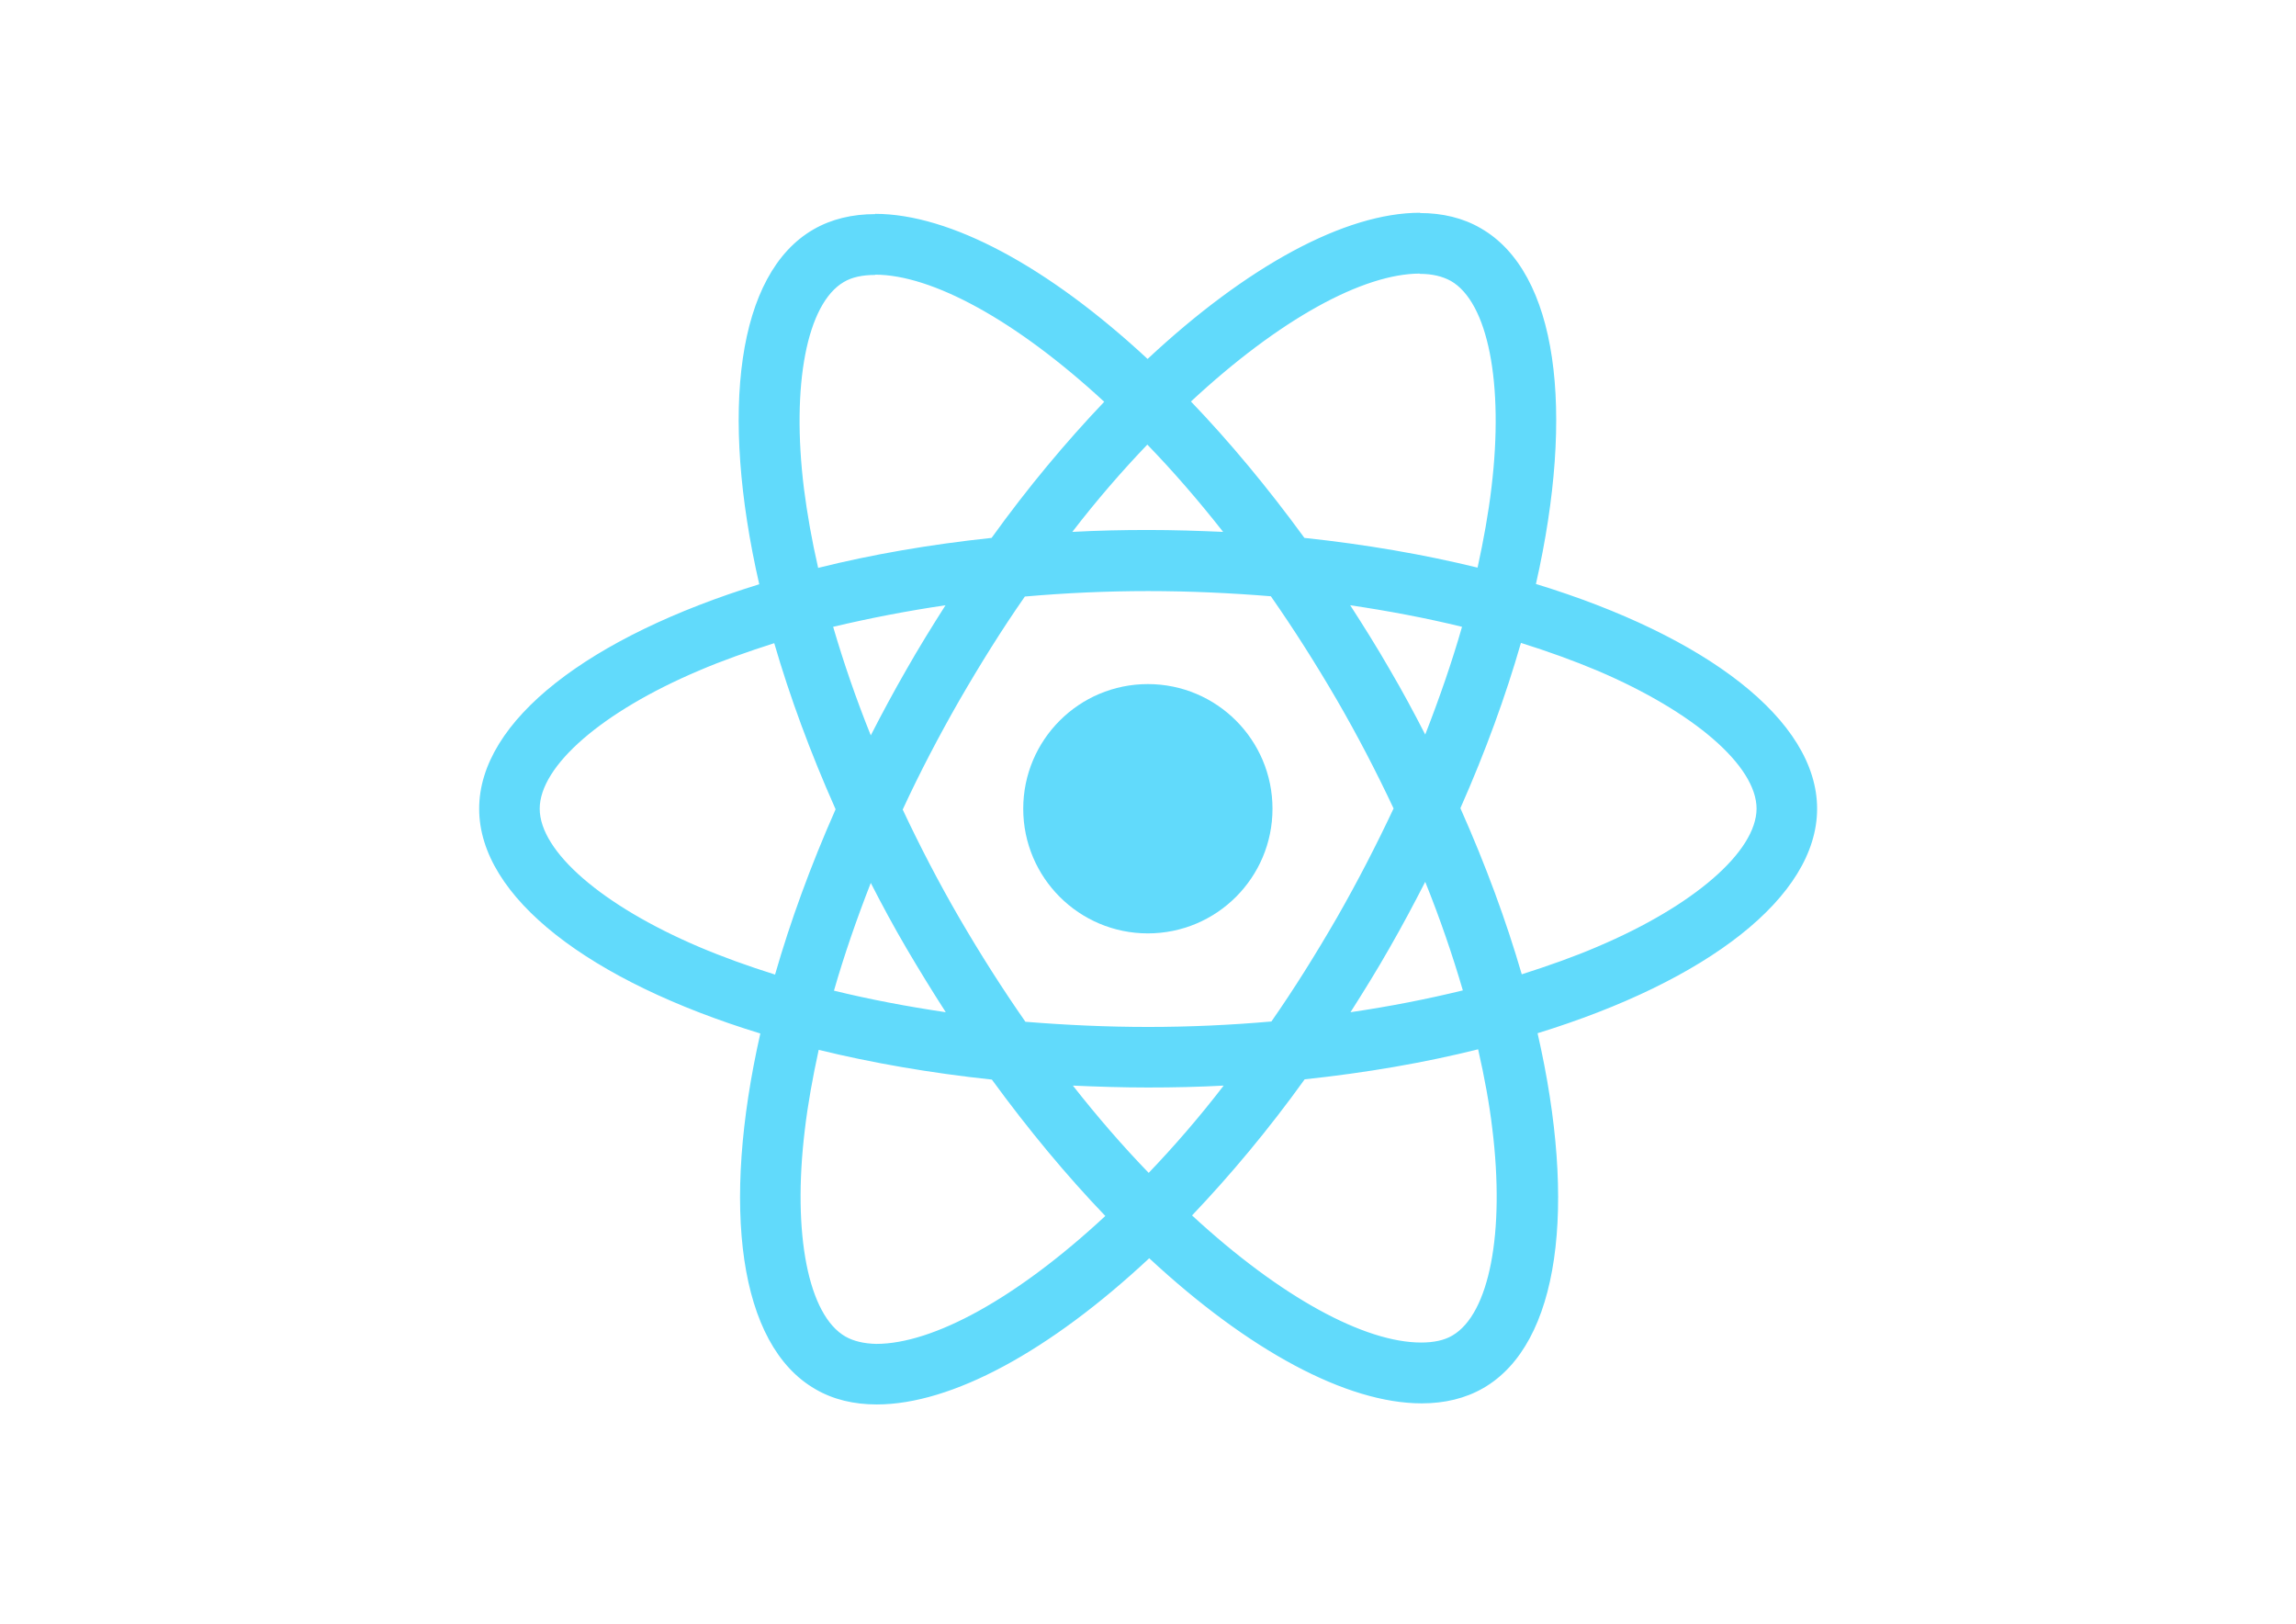
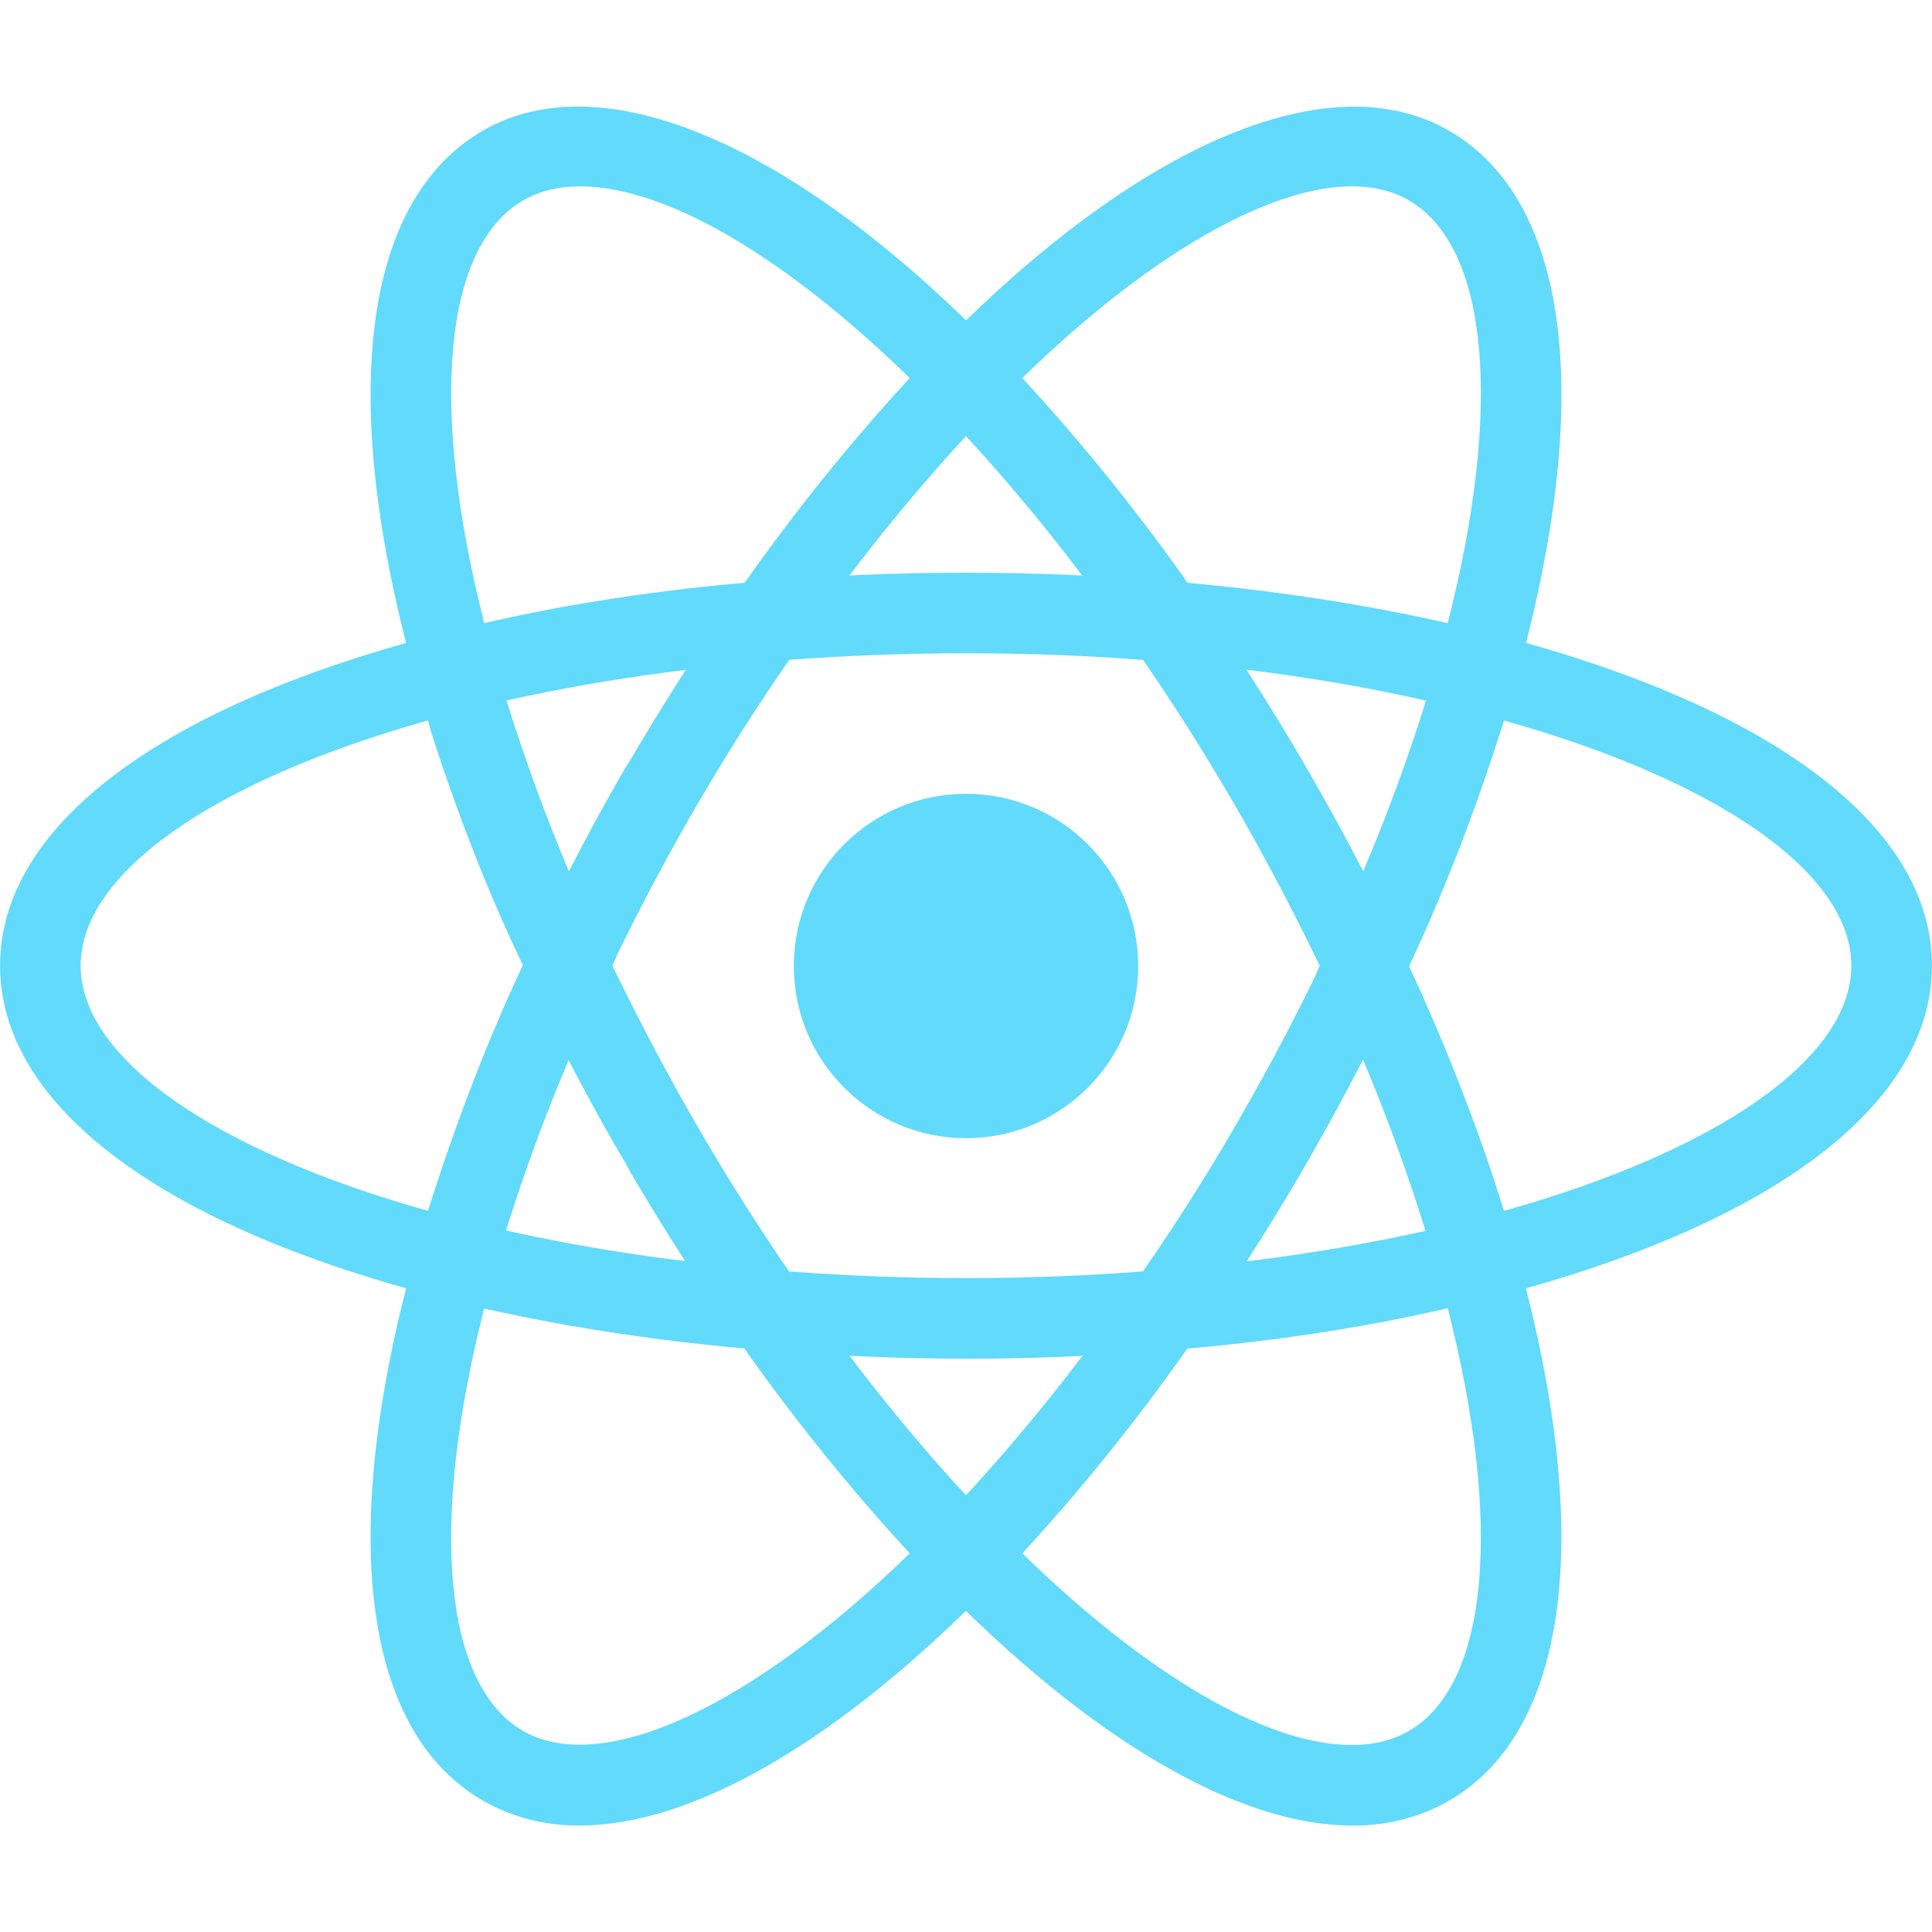
- <svg xmlns="http://www.w3.org/2000/svg" version="1.1" id="Layer_2_1_" x="0px" y="0px" viewBox="0 0 841.9 595.3" enable-background="new 0 0 841.9 595.3" xml:space="preserve">
-   <g>
-     <path fill="#61DAFB" d="M666.3,296.5c0-32.5-40.7-63.3-103.1-82.4c14.4-63.6,8-114.2-20.2-130.4c-6.5-3.8-14.1-5.6-22.4-5.6v22.3   c4.6,0,8.3,0.9,11.4,2.6c13.6,7.8,19.5,37.5,14.9,75.7c-1.1,9.4-2.9,19.3-5.1,29.4c-19.6-4.8-41-8.5-63.5-10.9   c-13.5-18.5-27.5-35.3-41.6-50c32.6-30.3,63.2-46.9,84-46.9l0-22.3c0,0,0,0,0,0c-27.5,0-63.5,19.6-99.9,53.6   c-36.4-33.8-72.4-53.2-99.9-53.2v22.3c20.7,0,51.4,16.5,84,46.6c-14,14.7-28,31.4-41.3,49.9c-22.6,2.4-44,6.1-63.6,11   c-2.3-10-4-19.7-5.2-29c-4.7-38.2,1.1-67.9,14.6-75.8c3-1.8,6.9-2.6,11.5-2.6l0-22.3c0,0,0,0,0,0c-8.4,0-16,1.8-22.6,5.6   c-28.1,16.2-34.4,66.7-19.9,130.1c-62.2,19.2-102.7,49.9-102.7,82.3c0,32.5,40.7,63.3,103.1,82.4c-14.4,63.6-8,114.2,20.2,130.4   c6.5,3.8,14.1,5.6,22.5,5.6c27.5,0,63.5-19.6,99.9-53.6c36.4,33.8,72.4,53.2,99.9,53.2c8.4,0,16-1.8,22.6-5.6   c28.1-16.2,34.4-66.7,19.9-130.1C625.8,359.7,666.3,328.9,666.3,296.5z M536.1,229.8c-3.7,12.9-8.3,26.2-13.5,39.5   c-4.1-8-8.4-16-13.1-24c-4.6-8-9.5-15.8-14.4-23.4C509.3,224,523,226.6,536.1,229.8z M490.3,336.3c-7.8,13.5-15.8,26.3-24.1,38.2   c-14.9,1.3-30,2-45.2,2c-15.1,0-30.2-0.7-45-1.9c-8.3-11.9-16.4-24.6-24.2-38c-7.6-13.1-14.5-26.4-20.8-39.8   c6.2-13.4,13.2-26.8,20.7-39.9c7.8-13.5,15.8-26.3,24.1-38.2c14.9-1.3,30-2,45.2-2c15.1,0,30.2,0.7,45,1.9   c8.3,11.9,16.4,24.6,24.2,38c7.6,13.1,14.5,26.4,20.8,39.8C504.7,309.8,497.8,323.2,490.3,336.3z M522.6,323.3   c5.4,13.4,10,26.8,13.8,39.8c-13.1,3.2-26.9,5.9-41.2,8c4.9-7.7,9.8-15.6,14.4-23.7C514.2,339.4,518.5,331.3,522.6,323.3z    M421.2,430c-9.3-9.6-18.6-20.3-27.8-32c9,0.4,18.2,0.7,27.5,0.7c9.4,0,18.7-0.2,27.8-0.7C439.7,409.7,430.4,420.4,421.2,430z    M346.8,371.1c-14.2-2.1-27.9-4.7-41-7.9c3.7-12.9,8.3-26.2,13.5-39.5c4.1,8,8.4,16,13.1,24C337.1,355.7,341.9,363.5,346.8,371.1z    M420.7,163c9.3,9.6,18.6,20.3,27.8,32c-9-0.4-18.2-0.7-27.5-0.7c-9.4,0-18.7,0.2-27.8,0.7C402.2,183.3,411.5,172.6,420.7,163z    M346.7,221.9c-4.9,7.7-9.8,15.6-14.4,23.7c-4.6,8-8.9,16-13,24c-5.4-13.4-10-26.8-13.8-39.8C318.6,226.7,332.4,224,346.7,221.9z    M256.2,347.1c-35.4-15.1-58.3-34.9-58.3-50.6c0-15.7,22.9-35.6,58.3-50.6c8.6-3.7,18-7,27.7-10.1c5.7,19.6,13.2,40,22.5,60.9   c-9.2,20.8-16.6,41.1-22.2,60.6C274.3,354.2,264.9,350.8,256.2,347.1z M310,490c-13.6-7.8-19.5-37.5-14.9-75.7   c1.1-9.4,2.9-19.3,5.1-29.4c19.6,4.8,41,8.5,63.5,10.9c13.5,18.5,27.5,35.3,41.6,50c-32.6,30.3-63.2,46.9-84,46.9   C316.8,492.6,313,491.7,310,490z M547.2,413.8c4.7,38.2-1.1,67.9-14.6,75.8c-3,1.8-6.9,2.6-11.5,2.6c-20.7,0-51.4-16.5-84-46.6   c14-14.7,28-31.4,41.3-49.9c22.6-2.4,44-6.1,63.6-11C544.3,394.8,546.1,404.5,547.2,413.8z M585.7,347.1c-8.6,3.7-18,7-27.7,10.1   c-5.7-19.6-13.2-40-22.5-60.9c9.2-20.8,16.6-41.1,22.2-60.6c9.9,3.1,19.3,6.5,28.1,10.2c35.4,15.1,58.3,34.9,58.3,50.6   C644,312.2,621.1,332.1,585.7,347.1z" />
-     <polygon fill="#61DAFB" points="320.8,78.4 320.8,78.4 320.8,78.4  " />
-     <circle fill="#61DAFB" cx="420.9" cy="296.5" r="45.7" />
-     <polygon fill="#61DAFB" points="520.5,78.1 520.5,78.1 520.5,78.1  " />
-   </g>
+ <svg xmlns="http://www.w3.org/2000/svg" version="1.1" width="32" height="32" viewBox="0 0 32 32">
+   <path fill="#61dafb" d="M18.852 16c0 1.575-1.277 2.852-2.852 2.852s-2.852-1.277-2.852-2.852c0-1.575 1.277-2.852 2.852-2.852s2.852 1.277 2.852 2.852z" />
+   <path fill="#61dafb" d="M8.011 21.673l-0.629-0.16c-4.691-1.185-7.381-3.197-7.381-5.519s2.691-4.333 7.381-5.519l0.629-0.159 0.177 0.624c0.545 1.86 1.163 3.443 1.899 4.957l-0.082-0.186 0.135 0.284-0.135 0.284c-0.656 1.329-1.275 2.912-1.761 4.551l-0.056 0.22-0.177 0.623zM7.089 11.933c-3.565 1.001-5.753 2.533-5.753 4.061 0 1.527 2.188 3.059 5.753 4.061 0.512-1.62 1.046-2.965 1.662-4.263l-0.086 0.202c-0.531-1.098-1.066-2.443-1.511-3.828l-0.065-0.234zM23.989 21.673l-0.177-0.625c-0.544-1.859-1.162-3.441-1.9-4.954l0.081 0.184-0.135-0.284 0.135-0.284c0.656-1.329 1.275-2.911 1.762-4.55l0.056-0.221 0.177-0.624 0.631 0.159c4.689 1.185 7.38 3.197 7.38 5.52s-2.691 4.333-7.38 5.519l-0.631 0.16zM23.335 15.995c0.64 1.385 1.169 2.747 1.576 4.061 3.567-1.003 5.753-2.535 5.753-4.061 0-1.528-2.188-3.059-5.753-4.061-0.511 1.619-1.045 2.963-1.662 4.262l0.086-0.2z" />
+   <path fill="#61dafb" d="M7.080 11.927l-0.177-0.623c-1.319-4.648-0.919-7.979 1.097-9.141 1.977-1.141 5.152 0.207 8.479 3.621l0.453 0.465-0.453 0.465c-1.146 1.19-2.207 2.482-3.162 3.853l-0.068 0.103-0.18 0.257-0.313 0.027c-1.875 0.151-3.596 0.439-5.264 0.86l0.218-0.047-0.629 0.159zM9.608 3.087c-0.357 0-0.673 0.077-0.94 0.231-1.325 0.764-1.56 3.42-0.647 7.004 1.21-0.285 2.681-0.521 4.18-0.658l0.131-0.010c0.894-1.264 1.792-2.37 2.756-3.414l-0.020 0.022c-2.080-2.025-4.049-3.175-5.46-3.175zM22.393 30.236c-0.001 0-0.001 0 0 0-1.9 0-4.34-1.431-6.872-4.031l-0.453-0.465 0.453-0.465c1.146-1.19 2.206-2.482 3.16-3.854l0.068-0.103 0.18-0.257 0.312-0.027c1.875-0.15 3.597-0.438 5.267-0.858l-0.218 0.046 0.629-0.159 0.179 0.624c1.316 4.645 0.917 7.977-1.099 9.139-0.449 0.259-0.988 0.411-1.562 0.411-0.016 0-0.031-0-0.047-0l0.002 0zM16.932 25.728c2.080 2.025 4.049 3.175 5.46 3.175h0.001c0.356 0 0.673-0.077 0.939-0.231 1.325-0.764 1.561-3.421 0.647-7.005-1.212 0.286-2.682 0.522-4.182 0.658l-0.13 0.010c-0.893 1.265-1.791 2.371-2.755 3.416l0.020-0.022z" />
+   <path fill="#61dafb" d="M24.92 11.927l-0.629-0.159c-1.453-0.376-3.175-0.664-4.939-0.806l-0.111-0.007-0.312-0.027-0.18-0.257c-1.021-1.474-2.082-2.766-3.237-3.966l0.009 0.010-0.453-0.465 0.453-0.465c3.325-3.413 6.499-4.761 8.479-3.621 2.016 1.163 2.416 4.493 1.099 9.14l-0.179 0.624zM19.667 9.653c1.523 0.139 2.969 0.364 4.312 0.668 0.915-3.584 0.679-6.24-0.647-7.004-1.317-0.761-3.793 0.405-6.4 2.944 0.943 1.022 1.841 2.128 2.666 3.289l0.069 0.103zM9.608 30.236c-0.014 0-0.030 0-0.046 0-0.574 0-1.113-0.152-1.577-0.419l0.015 0.008c-2.016-1.161-2.416-4.492-1.097-9.139l0.176-0.624 0.629 0.159c1.54 0.388 3.239 0.661 5.047 0.812l0.313 0.027 0.179 0.257c1.022 1.475 2.083 2.767 3.239 3.967l-0.010-0.010 0.453 0.465-0.453 0.465c-2.531 2.6-4.971 4.031-6.868 4.031zM8.021 21.667c-0.915 3.584-0.679 6.241 0.647 7.005 1.316 0.751 3.791-0.407 6.4-2.944-0.943-1.022-1.841-2.129-2.667-3.29l-0.069-0.103c-1.629-0.146-3.099-0.382-4.534-0.711l0.224 0.043z" />
+   <path fill="#61dafb" d="M16 22.504c-1.097 0-2.225-0.048-3.355-0.141l-0.313-0.027-0.18-0.257c-0.544-0.768-1.139-1.691-1.697-2.639l-0.103-0.19c-0.452-0.758-0.971-1.732-1.45-2.728l-0.105-0.243-0.133-0.284 0.133-0.284c0.584-1.239 1.102-2.212 1.658-3.161l-0.103 0.191c0.552-0.955 1.159-1.907 1.8-2.829l0.18-0.257 0.313-0.027c1.005-0.090 2.174-0.142 3.355-0.142s2.35 0.052 3.505 0.153l-0.15-0.011 0.312 0.027 0.179 0.257c1.177 1.666 2.294 3.567 3.252 5.56l0.104 0.24 0.135 0.284-0.135 0.284c-1.058 2.232-2.176 4.133-3.439 5.925l0.083-0.125-0.179 0.257-0.312 0.027c-1.129 0.093-2.259 0.141-3.356 0.141zM13.071 21.059c1.973 0.148 3.885 0.148 5.86 0 1.004-1.445 1.978-3.104 2.827-4.836l0.101-0.228c-0.947-1.958-1.922-3.617-3.012-5.19l0.083 0.126c-0.877-0.071-1.898-0.111-2.929-0.111s-2.052 0.040-3.063 0.119l0.134-0.008c-1.008 1.447-1.983 3.106-2.83 4.84l-0.099 0.224c0.951 1.96 1.926 3.619 3.014 5.193l-0.085-0.13z" />
</svg>
